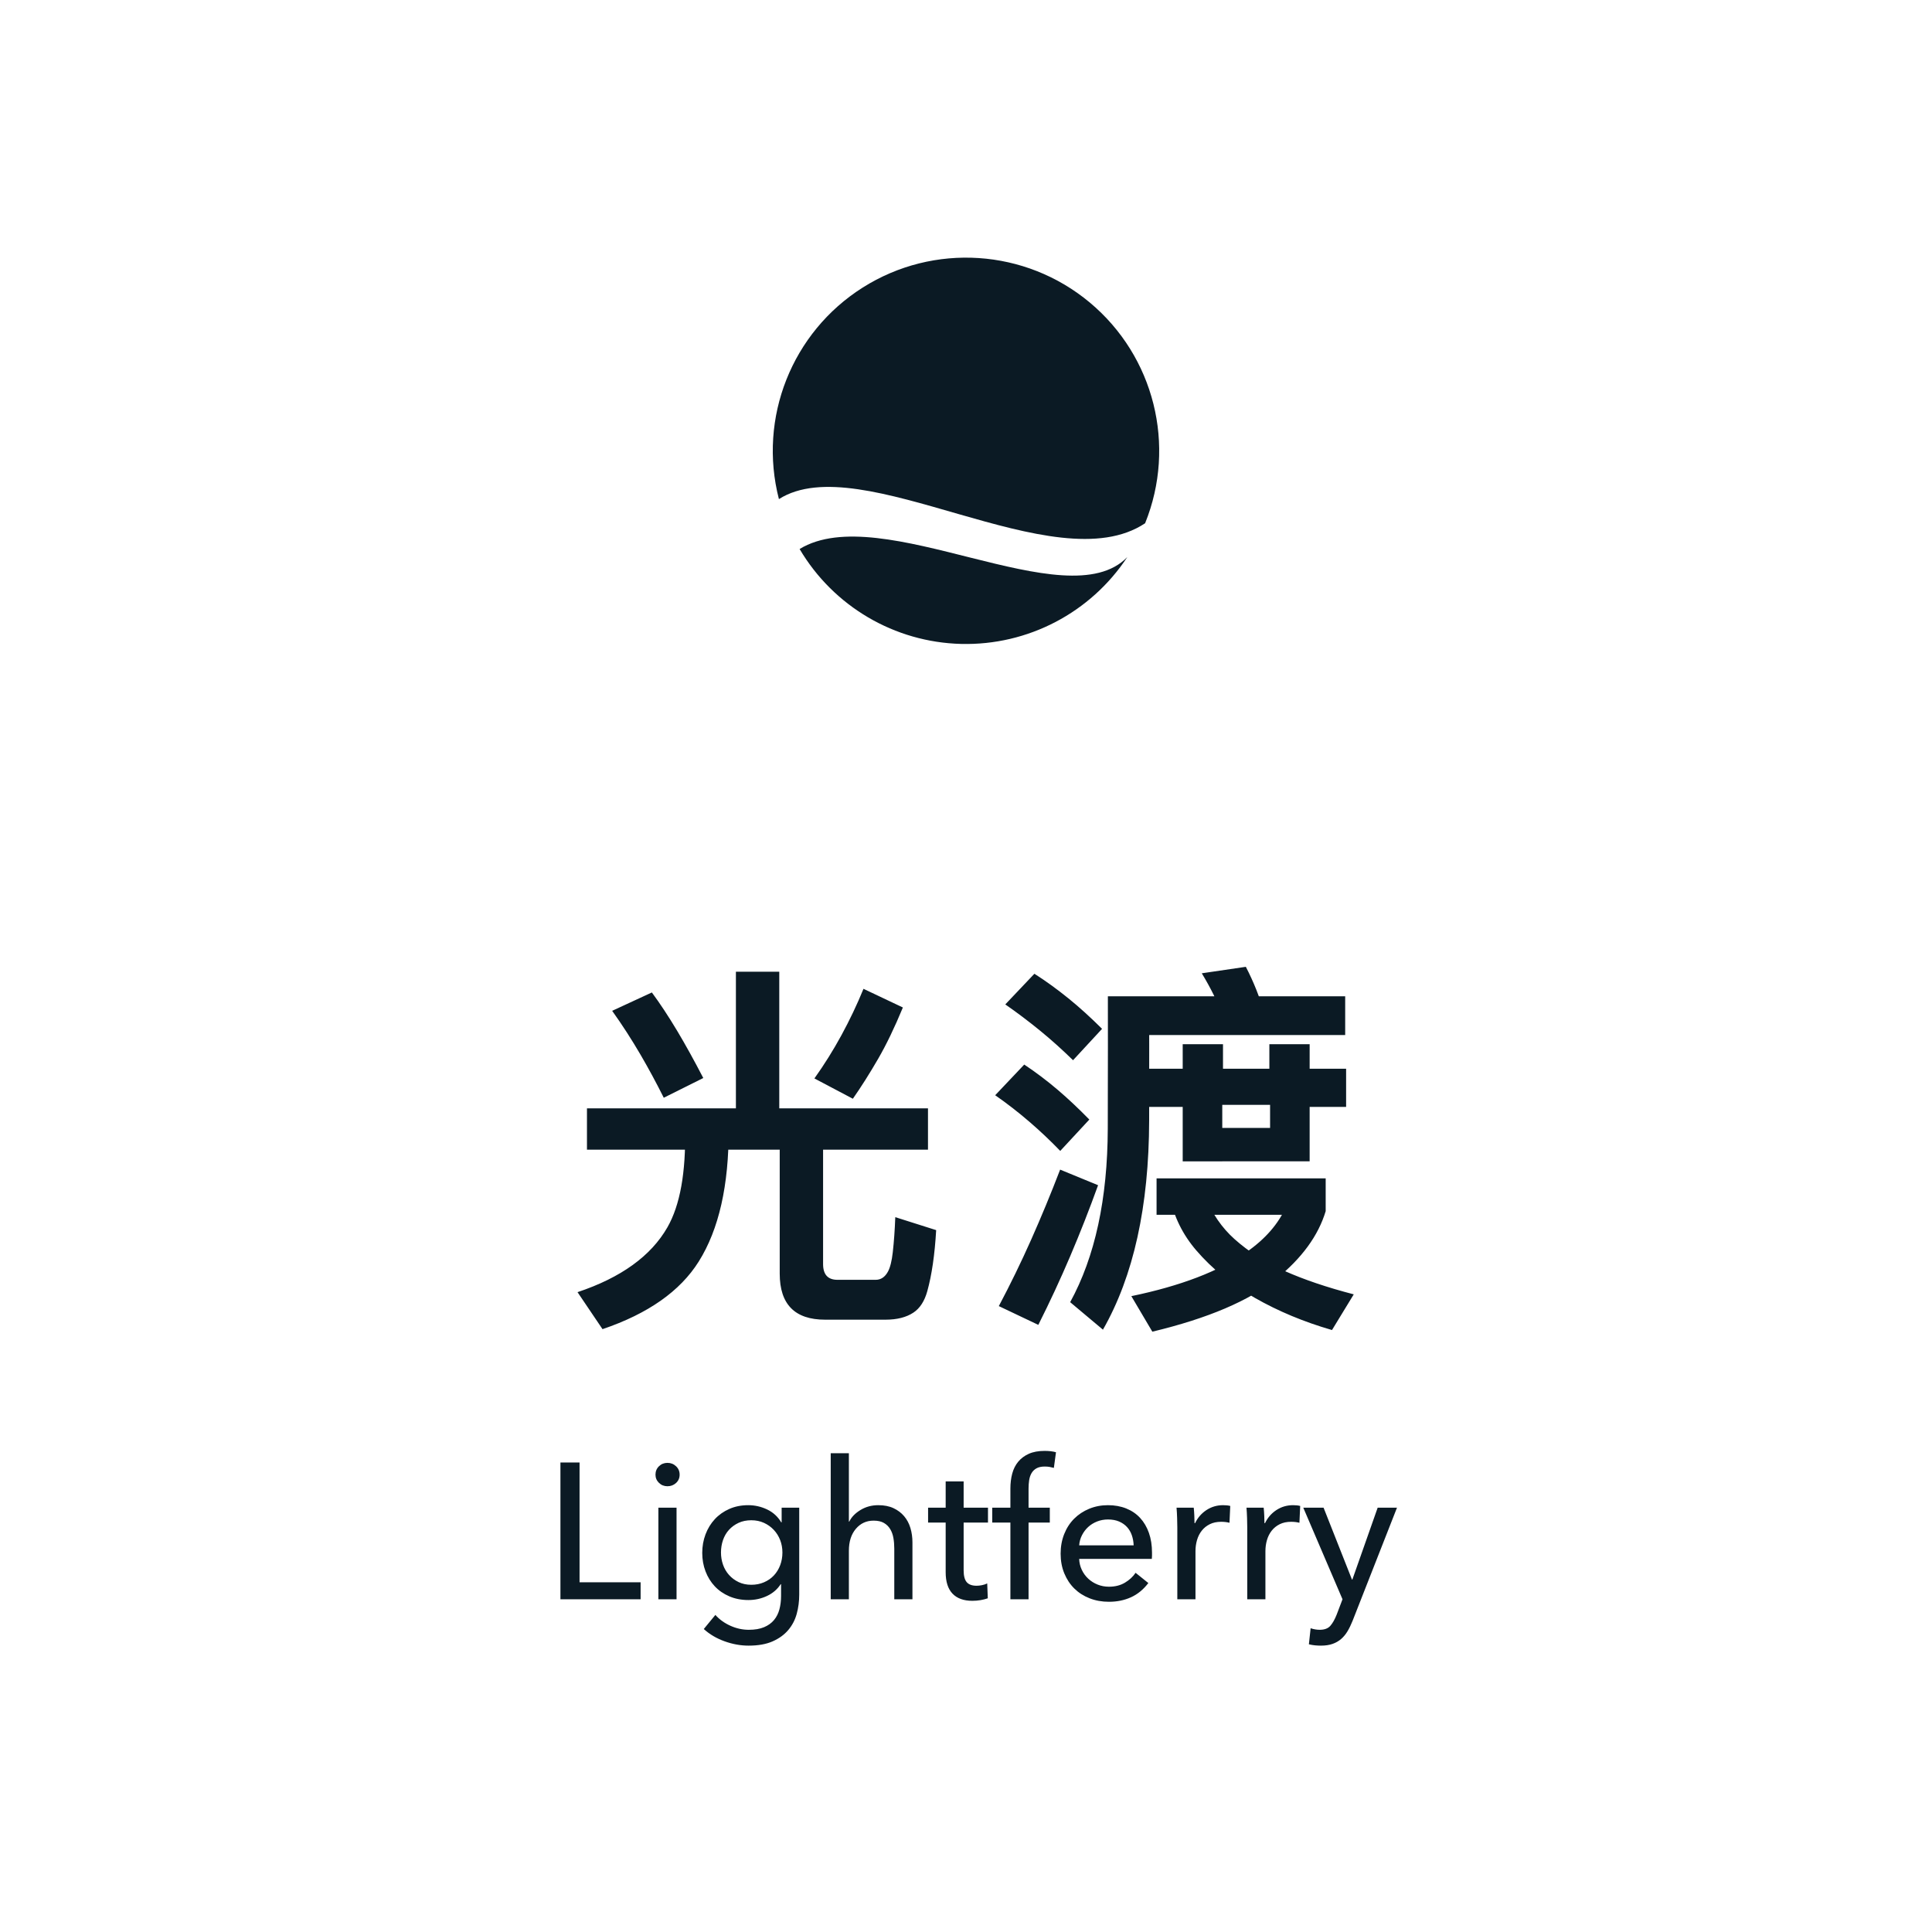
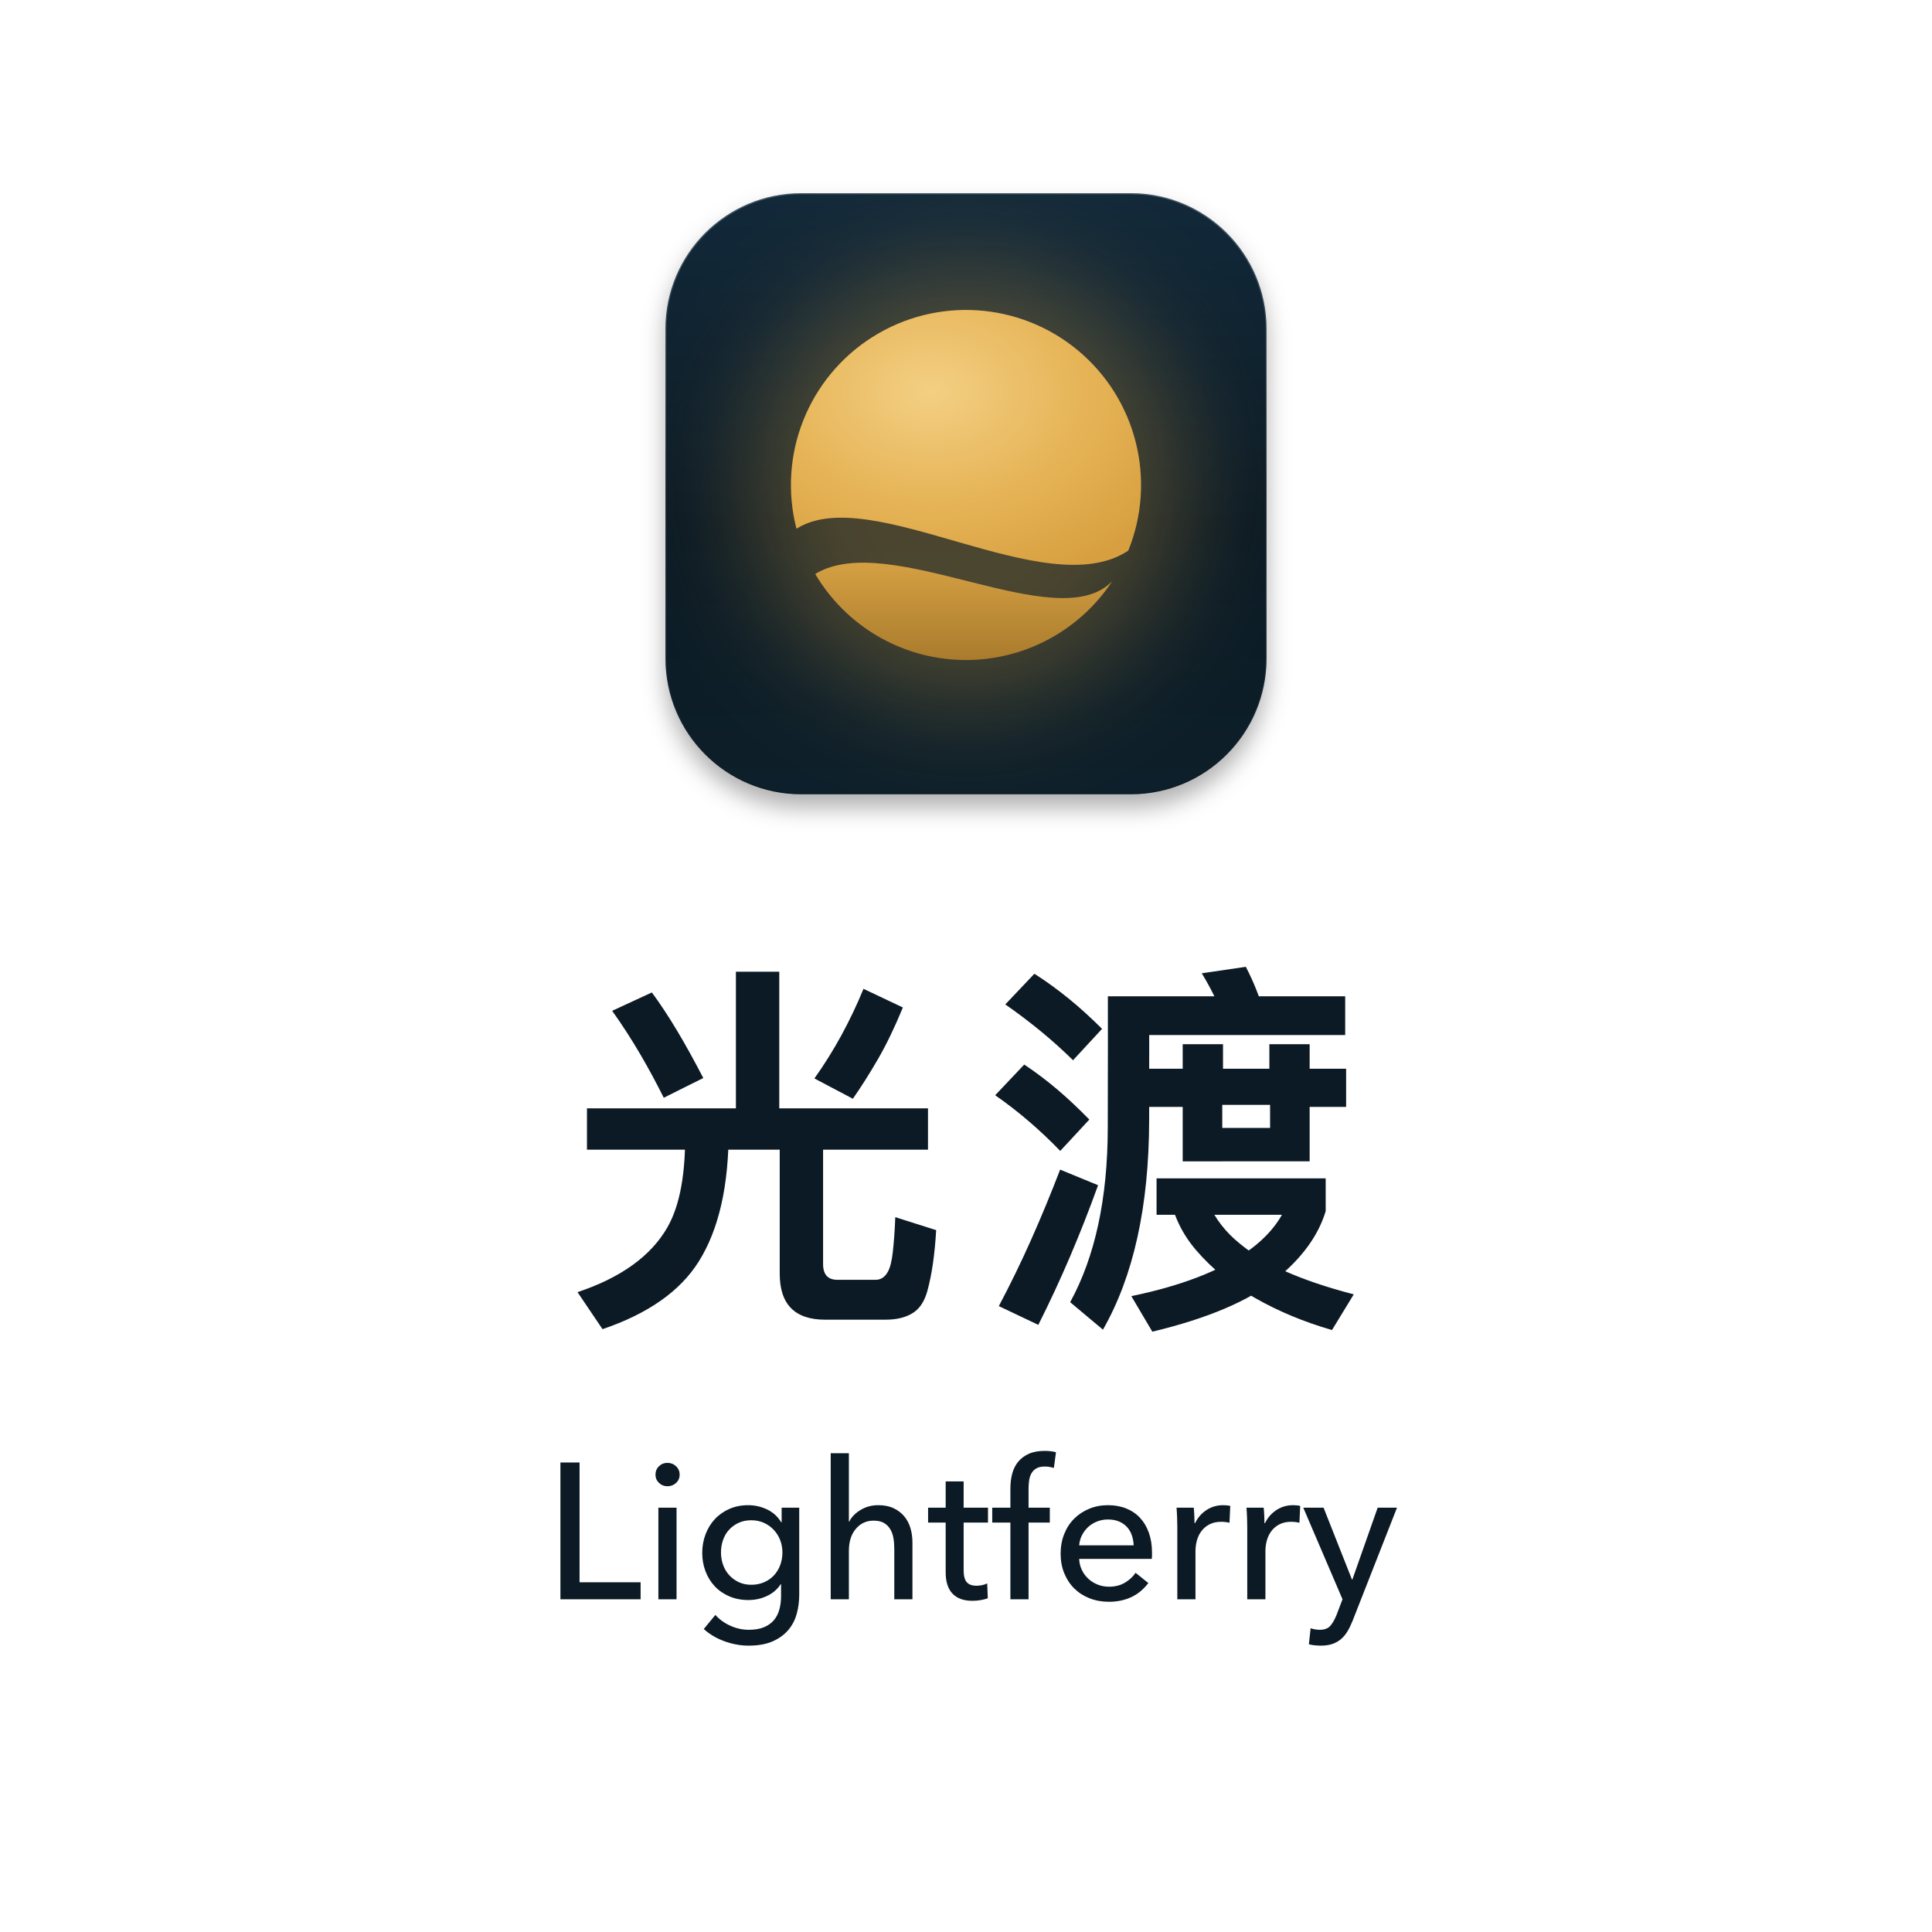
<svg xmlns="http://www.w3.org/2000/svg" width="360" height="360" viewBox="0 0 360 360" role="img" aria-label="光渡 Lightferry">
-   <g transform="translate(132 36) scale(1.5)" fill="#0B1A24">
-     <g id="shiguang-shape">
-       <path id="light" d="M8.76 38A24 24 0 1 1 54.25 41C43 48.5 19 31.5 8.76 38Z" />
-       <path id="water" d="M11.33 44.2C21.5 38 44.5 53 52.04 45.2A24 24 0 0 1 11.33 44.2Z" />
+   <defs>
+     <linearGradient id="mark-tile" x1="0" y1="0" x2="0" y2="1">
+       <stop stop-color="#12293A" />
+       <stop offset="0.55" stop-color="#0B1A24" />
+       <stop offset="1" stop-color="#0D1F2A" />
+     </linearGradient>
+     <radialGradient id="mark-light" cx="0.4" cy="0.32" r="0.8">
+       <stop stop-color="#F3CF83" />
+       <stop offset="0.55" stop-color="#E6B457" />
+       <stop offset="1" stop-color="#D79F3F" />
+     </radialGradient>
+     <linearGradient id="mark-water" x1="0" y1="0" x2="0" y2="1">
+       <stop stop-color="#D5A043" />
+       <stop offset="1" stop-color="#A97B2C" />
+     </linearGradient>
+     <linearGradient id="mark-rim" x1="0" y1="0" x2="0" y2="1">
+       <stop stop-color="#FFFFFF" stop-opacity="0.22" />
+       <stop offset="0.5" stop-color="#FFFFFF" stop-opacity="0.04" />
+       <stop offset="1" stop-color="#000000" stop-opacity="0.2" />
+     </linearGradient>
+     <filter id="mark-shadow" x="-20%" y="-20%" width="140%" height="140%">
+       <feGaussianBlur stdDeviation="16" />
+     </filter>
+     <filter id="mark-glow" x="-50%" y="-50%" width="200%" height="200%">
+       <feGaussianBlur stdDeviation="72" />
+     </filter>
+     <clipPath id="mark-clip">
+       <rect x="100" y="100" width="824" height="824" rx="186" />
+     </clipPath>
+   </defs>
+   <g transform="translate(110.408 22.408) scale(0.13592)">
+     <rect x="100" y="118" width="824" height="824" rx="186" fill="#000000" opacity="0.32" filter="url(#mark-shadow)" />
+     <rect x="100" y="100" width="824" height="824" rx="186" fill="url(#mark-tile)" />
+     <circle cx="512" cy="500" r="300" fill="#E2AC4A" opacity="0.3" filter="url(#mark-glow)" clip-path="url(#mark-clip)" />
+     <g transform="translate(192 180) scale(10)">
+       <g id="shiguang-shape">
+         <path id="light" fill="url(#mark-light)" d="M8.76 38A24 24 0 1 1 54.25 41C43 48.5 19 31.5 8.76 38Z" />
+         <path id="water" fill="url(#mark-water)" d="M11.33 44.2C21.5 38 44.5 53 52.04 45.2A24 24 0 0 1 11.33 44.2Z" />
+       </g>
    </g>
+     <rect x="100.75" y="100.75" width="822.5" height="822.5" rx="185.5" fill="none" stroke="url(#mark-rim)" stroke-width="1.5" />
  </g>
  <path transform="translate(105.12 240) scale(0.72 -0.72)" fill="#0B1A24" d="M12.428 71.735Q12.428 71.735 22.701 76.484Q25.858 72.222 29.252 66.553Q32.387 61.317 36.01 54.343Q36.01 54.343 25.782 49.237Q22.907 54.992 19.81 60.305Q16.333 66.268 12.428 71.735ZM44.452 81.857Q44.452 81.857 45.372 81.857Q45.372 81.857 55.675 81.857Q55.675 71.678 55.675 61.493Q55.675 51.321 55.675 41.142Q55.675 41.142 44.452 41.142Q44.452 51.318 44.452 61.503Q44.452 71.678 44.452 81.857ZM74.72 48.979Q74.72 48.979 64.769 54.235Q68.586 59.589 71.751 65.398Q74.969 71.304 77.47 77.427Q77.47 77.427 87.665 72.597Q84.435 64.799 81.289 59.362Q77.949 53.59 74.72 48.979ZM93.983 -0.827Q92.908 -4.699 90.39 -6.369Q87.632 -8.198 83.175 -8.2Q79.584 -8.201 75.537 -8.2Q71.393 -8.199 67.548 -8.2Q55.79 -8.204 55.791 3.714Q55.791 22.672 55.791 41.142Q55.791 41.142 67.014 41.142Q67.014 24.057 67.014 6.204Q67.013 2.118 70.738 2.118Q73.146 2.118 75.784 2.118Q78.743 2.118 80.622 2.118Q82.66 2.118 83.813 4.267Q84.671 5.866 85.049 9.237Q85.517 13.415 85.699 18.333Q85.699 18.333 96.279 14.977Q95.733 5.481 93.983 -0.827ZM9.931 -10.651Q9.931 -10.651 3.463 -1.077Q20.338 4.564 26.719 15.692Q31.639 24.272 31.294 41.142Q31.294 41.142 31.294 41.142Q31.294 41.142 42.578 41.142Q42.578 41.142 42.578 41.142Q42.678 19.337 34.826 6.837Q27.603 -4.659 9.931 -10.651ZM94.162 46.49Q94.162 46.49 94.162 35.794Q72.098 35.794 50.035 35.794Q27.97 35.794 5.906 35.794Q5.906 35.794 5.906 46.49Q27.97 46.49 50.034 46.49Q72.098 46.49 94.162 46.49ZM114.168 73.389Q114.168 73.389 121.7 81.327Q126.024 78.583 130.51 74.955Q134.675 71.587 139.213 67.071Q139.213 67.071 131.703 58.95Q127.455 63.099 123.297 66.496Q118.648 70.294 114.168 73.389ZM111.554 49.887Q111.554 49.887 119.073 57.824Q123.526 54.871 127.756 51.269Q131.683 47.924 135.919 43.596Q135.919 43.596 128.391 35.477Q124.605 39.395 120.602 42.852Q116.122 46.721 111.554 49.887ZM130.984 8.269Q127.182 -0.664 122.715 -9.541Q122.715 -9.541 112.494 -4.683Q116.952 3.714 120.863 12.507Q124.806 21.374 128.361 30.637Q128.361 30.637 138.182 26.601Q134.83 17.303 130.984 8.269ZM165.359 56.744Q165.359 56.744 165.359 46.865Q165.359 46.865 146.054 46.865Q146.054 46.865 146.054 56.744Q146.054 56.744 165.359 56.744ZM187.654 56.744Q187.654 56.744 187.654 47.397Q187.654 47.397 165.359 47.397Q165.359 47.397 165.359 56.744Q165.359 56.744 187.654 56.744ZM202.373 56.744Q202.373 56.744 202.373 46.866Q202.373 46.866 187.646 46.866Q187.646 46.866 187.646 56.744Q187.646 56.744 202.373 56.744ZM160.083 63.094Q160.083 63.094 160.979 63.094Q160.979 63.094 170.511 63.094Q170.511 60.272 170.511 57.447Q170.511 54.627 170.511 51.805Q170.511 51.805 160.083 51.805Q160.083 54.627 160.083 57.451Q160.083 60.272 160.083 63.094ZM182.509 63.093Q182.509 63.093 183.405 63.093Q183.405 63.093 192.936 63.093Q192.936 60.271 192.936 57.446Q192.936 54.627 192.936 51.805Q192.936 51.805 182.509 51.805Q182.509 54.626 182.509 57.451Q182.509 60.271 182.509 63.093ZM187.657 41.427Q187.657 41.427 187.657 32.787Q187.657 32.787 165.359 32.787Q165.359 32.787 165.359 41.427Q165.359 41.427 187.657 41.427ZM182.695 51.804Q182.695 51.804 183.907 51.804Q183.907 51.804 192.934 51.804Q192.934 47.046 192.934 42.293Q192.934 37.541 192.934 32.787Q192.934 32.787 182.695 32.787Q182.695 37.541 182.695 42.298Q182.695 47.05 182.695 51.804ZM160.083 51.805Q160.083 51.805 161.295 51.805Q161.295 51.805 170.322 51.805Q170.322 47.045 170.322 42.289Q170.322 37.536 170.322 32.779Q170.322 32.779 160.083 32.779Q160.083 37.535 160.083 42.295Q160.083 47.049 160.083 51.805ZM202.133 75.494Q202.133 75.494 202.133 65.47Q202.133 65.47 146.054 65.47Q146.054 65.47 146.054 75.494Q146.054 75.494 202.133 75.494ZM139.441 -10.784Q139.441 -10.784 130.959 -3.668Q140.61 13.94 140.691 41.283Q140.731 54.56 140.726 62.383Q140.717 75.494 140.717 75.494Q140.717 75.494 141.471 75.494Q141.471 75.494 151.391 75.494Q151.391 75.494 151.415 62.442Q151.427 55.152 151.4 43.406Q151.324 10.004 139.441 -10.784ZM165.02 81.447Q165.02 81.447 176.42 83.123Q177.97 80.131 179.159 77.127Q180.41 73.963 181.473 70.342Q181.473 70.342 170.59 70.342Q169.499 73.02 168.168 75.723Q166.758 78.587 165.02 81.447ZM178.76 -2.559Q169.74 2.589 163.61 9.718Q158.298 15.894 156.748 23.657Q156.748 23.657 165.901 23.657Q168.603 17.032 173.475 12.674Q178.999 7.733 186.433 4.417Q193.976 1.053 204.351 -1.644Q204.351 -1.644 198.719 -10.878Q187.829 -7.734 178.76 -2.559ZM152.225 -11.305Q152.225 -11.305 146.79 -2.107Q165.899 1.847 176.606 9.304Q183.882 14.373 186.82 21.043Q186.82 21.043 186.829 28.374Q186.829 28.374 197.086 28.374Q197.086 28.374 197.086 19.887Q194.221 10.375 184.295 2.354Q173.799 -6.128 152.225 -11.305ZM191.958 28.374Q191.958 28.374 191.958 18.94Q191.958 18.94 153.319 18.94Q153.319 18.94 153.319 28.374Q153.319 28.374 191.958 28.374Z" />
  <path transform="translate(101.332 298) scale(0.36 -0.36)" fill="#0B1A24" d="M18.5 8.8L50.1 8.8L50.1 0L8.6 0L8.6 70.8L18.5 70.8ZM68.7 0L59.3 0L59.3 47.4L68.7 47.4ZM70.3 64.5Q70.3 61.9 68.45 60.2Q66.6 58.5 64 58.5Q61.4 58.5 59.6 60.25Q57.8 62 57.8 64.5Q57.8 67.1 59.6 68.85Q61.4 70.6 64 70.6Q66.6 70.6 68.45 68.85Q70.3 67.1 70.3 64.5ZM88.8 -8.1Q91.9 -11.6 96.55 -13.7Q101.2 -15.8 106.1 -15.8Q110.8 -15.8 114 -14.45Q117.2 -13.1 119.15 -10.75Q121.1 -8.4 121.95 -5.2Q122.8 -2 122.8 1.7L122.8 7.8L122.6 7.8Q120 3.8 115.5 1.7Q111 -0.4 105.9 -0.4Q100.5 -0.4 96.05 1.5Q91.6 3.4 88.5 6.7Q85.4 10 83.7 14.45Q82 18.9 82 24Q82 29.1 83.7 33.6Q85.4 38.1 88.5 41.45Q91.6 44.8 96 46.75Q100.4 48.7 105.8 48.7Q110.9 48.7 115.55 46.5Q120.2 44.3 122.9 39.8L123.1 39.8L123.1 47.4L132.2 47.4L132.2 2.4Q132.2 -2.8 130.9 -7.55Q129.6 -12.3 126.5 -15.95Q123.4 -19.6 118.4 -21.8Q113.4 -24 106 -24Q99.8 -24 93.55 -21.75Q87.3 -19.5 82.8 -15.4ZM91.7 24.2Q91.7 20.9 92.75 17.9Q93.8 14.9 95.85 12.6Q97.9 10.3 100.8 8.9Q103.7 7.5 107.4 7.5Q111 7.5 114 8.8Q117 10.1 119.1 12.35Q121.2 14.6 122.35 17.65Q123.5 20.7 123.5 24.2Q123.5 27.6 122.35 30.6Q121.2 33.6 119.05 35.9Q116.9 38.2 113.95 39.55Q111 40.9 107.4 40.9Q103.7 40.9 100.8 39.55Q97.9 38.2 95.85 35.95Q93.8 33.7 92.75 30.65Q91.7 27.6 91.7 24.2ZM158.1 40.2Q159.8 43.7 163.9 46.2Q168 48.7 173.1 48.7Q177.7 48.7 181 47.15Q184.3 45.6 186.5 43Q188.7 40.4 189.75 36.9Q190.8 33.4 190.8 29.4L190.8 0L181.4 0L181.4 26.2Q181.4 29.1 180.95 31.7Q180.5 34.3 179.3 36.3Q178.1 38.3 176.05 39.5Q174 40.7 170.7 40.7Q165.1 40.7 161.5 36.45Q157.9 32.2 157.9 25.1L157.9 0L148.5 0L148.5 75.6L157.9 75.6L157.9 40.2ZM229.9 39.7L217.3 39.7L217.3 15Q217.3 10.7 218.9 8.85Q220.5 7 224 7Q225.3 7 226.8 7.3Q228.3 7.6 229.5 8.2L229.8 0.5Q228.1 -0.1 226.05 -0.45Q224 -0.8 221.8 -0.8Q215.1 -0.8 211.55 2.9Q208 6.6 208 14L208 39.7L198.9 39.7L198.9 47.4L208 47.4L208 61L217.3 61L217.3 47.4L229.9 47.4ZM261.9 39.7L250.9 39.7L250.9 0L241.5 0L241.5 39.7L232.1 39.7L232.1 47.4L241.5 47.4L241.5 57.3Q241.5 61.5 242.45 65.05Q243.4 68.6 245.55 71.2Q247.7 73.8 251.05 75.3Q254.4 76.8 259.2 76.8Q262.6 76.8 265.1 76.1L264 68Q262.9 68.3 261.8 68.5Q260.7 68.7 259.3 68.7Q256.6 68.7 254.95 67.75Q253.3 66.8 252.4 65.2Q251.5 63.6 251.2 61.55Q250.9 59.5 250.9 57.3L250.9 47.4L261.9 47.4ZM305.3 27.9Q305.2 30.7 304.35 33.15Q303.5 35.6 301.85 37.4Q300.2 39.2 297.75 40.25Q295.3 41.3 292 41.3Q289 41.3 286.35 40.25Q283.7 39.2 281.75 37.4Q279.8 35.6 278.55 33.15Q277.3 30.7 277.1 27.9ZM314.8 24.1Q314.8 23.3 314.8 22.5Q314.8 21.7 314.7 20.9L277.1 20.9Q277.2 17.9 278.45 15.25Q279.7 12.6 281.8 10.65Q283.9 8.7 286.65 7.6Q289.4 6.5 292.5 6.5Q297.3 6.5 300.8 8.6Q304.3 10.7 306.3 13.7L312.9 8.4Q309.1 3.4 303.95 1.05Q298.8 -1.3 292.5 -1.3Q287.1 -1.3 282.5 0.5Q277.9 2.3 274.6 5.55Q271.3 8.8 269.4 13.4Q267.5 18 267.5 23.6Q267.5 29.1 269.35 33.75Q271.2 38.4 274.5 41.7Q277.8 45 282.3 46.85Q286.8 48.7 292 48.7Q297.2 48.7 301.45 47Q305.7 45.3 308.65 42.1Q311.6 38.9 313.2 34.35Q314.8 29.8 314.8 24.1ZM327.9 37.2Q327.9 39.1 327.8 42.1Q327.7 45.1 327.5 47.4L336.4 47.4Q336.6 45.6 336.7 43.25Q336.8 40.9 336.8 39.4L337.1 39.4Q339.1 43.6 342.95 46.15Q346.8 48.7 351.6 48.7Q353.8 48.7 355.3 48.3L354.9 39.6Q352.9 40.1 350.6 40.1Q347.2 40.1 344.7 38.85Q342.2 37.6 340.55 35.5Q338.9 33.4 338.1 30.65Q337.3 27.9 337.3 24.9L337.3 0L327.9 0ZM364.1 37.2Q364.1 39.1 364 42.1Q363.9 45.1 363.7 47.4L372.6 47.4Q372.8 45.6 372.9 43.25Q373 40.9 373 39.4L373.3 39.4Q375.3 43.6 379.15 46.15Q383 48.7 387.8 48.7Q390 48.7 391.5 48.3L391.1 39.6Q389.1 40.1 386.8 40.1Q383.4 40.1 380.9 38.85Q378.4 37.6 376.75 35.5Q375.1 33.4 374.3 30.65Q373.5 27.9 373.5 24.9L373.5 0L364.1 0ZM418.3 10.2L418.5 10.2L431.6 47.4L441.6 47.4L418.6 -11.2Q417.4 -14.2 416 -16.55Q414.6 -18.9 412.7 -20.55Q410.8 -22.2 408.25 -23.1Q405.7 -24 402.2 -24Q400.7 -24 399.15 -23.85Q397.6 -23.7 396 -23.3L396.9 -15Q399.3 -15.8 401.6 -15.8Q405.3 -15.8 407.1 -13.75Q408.9 -11.7 410.4 -7.9L413.4 0L393.1 47.4L403.6 47.4Z" />
</svg>
